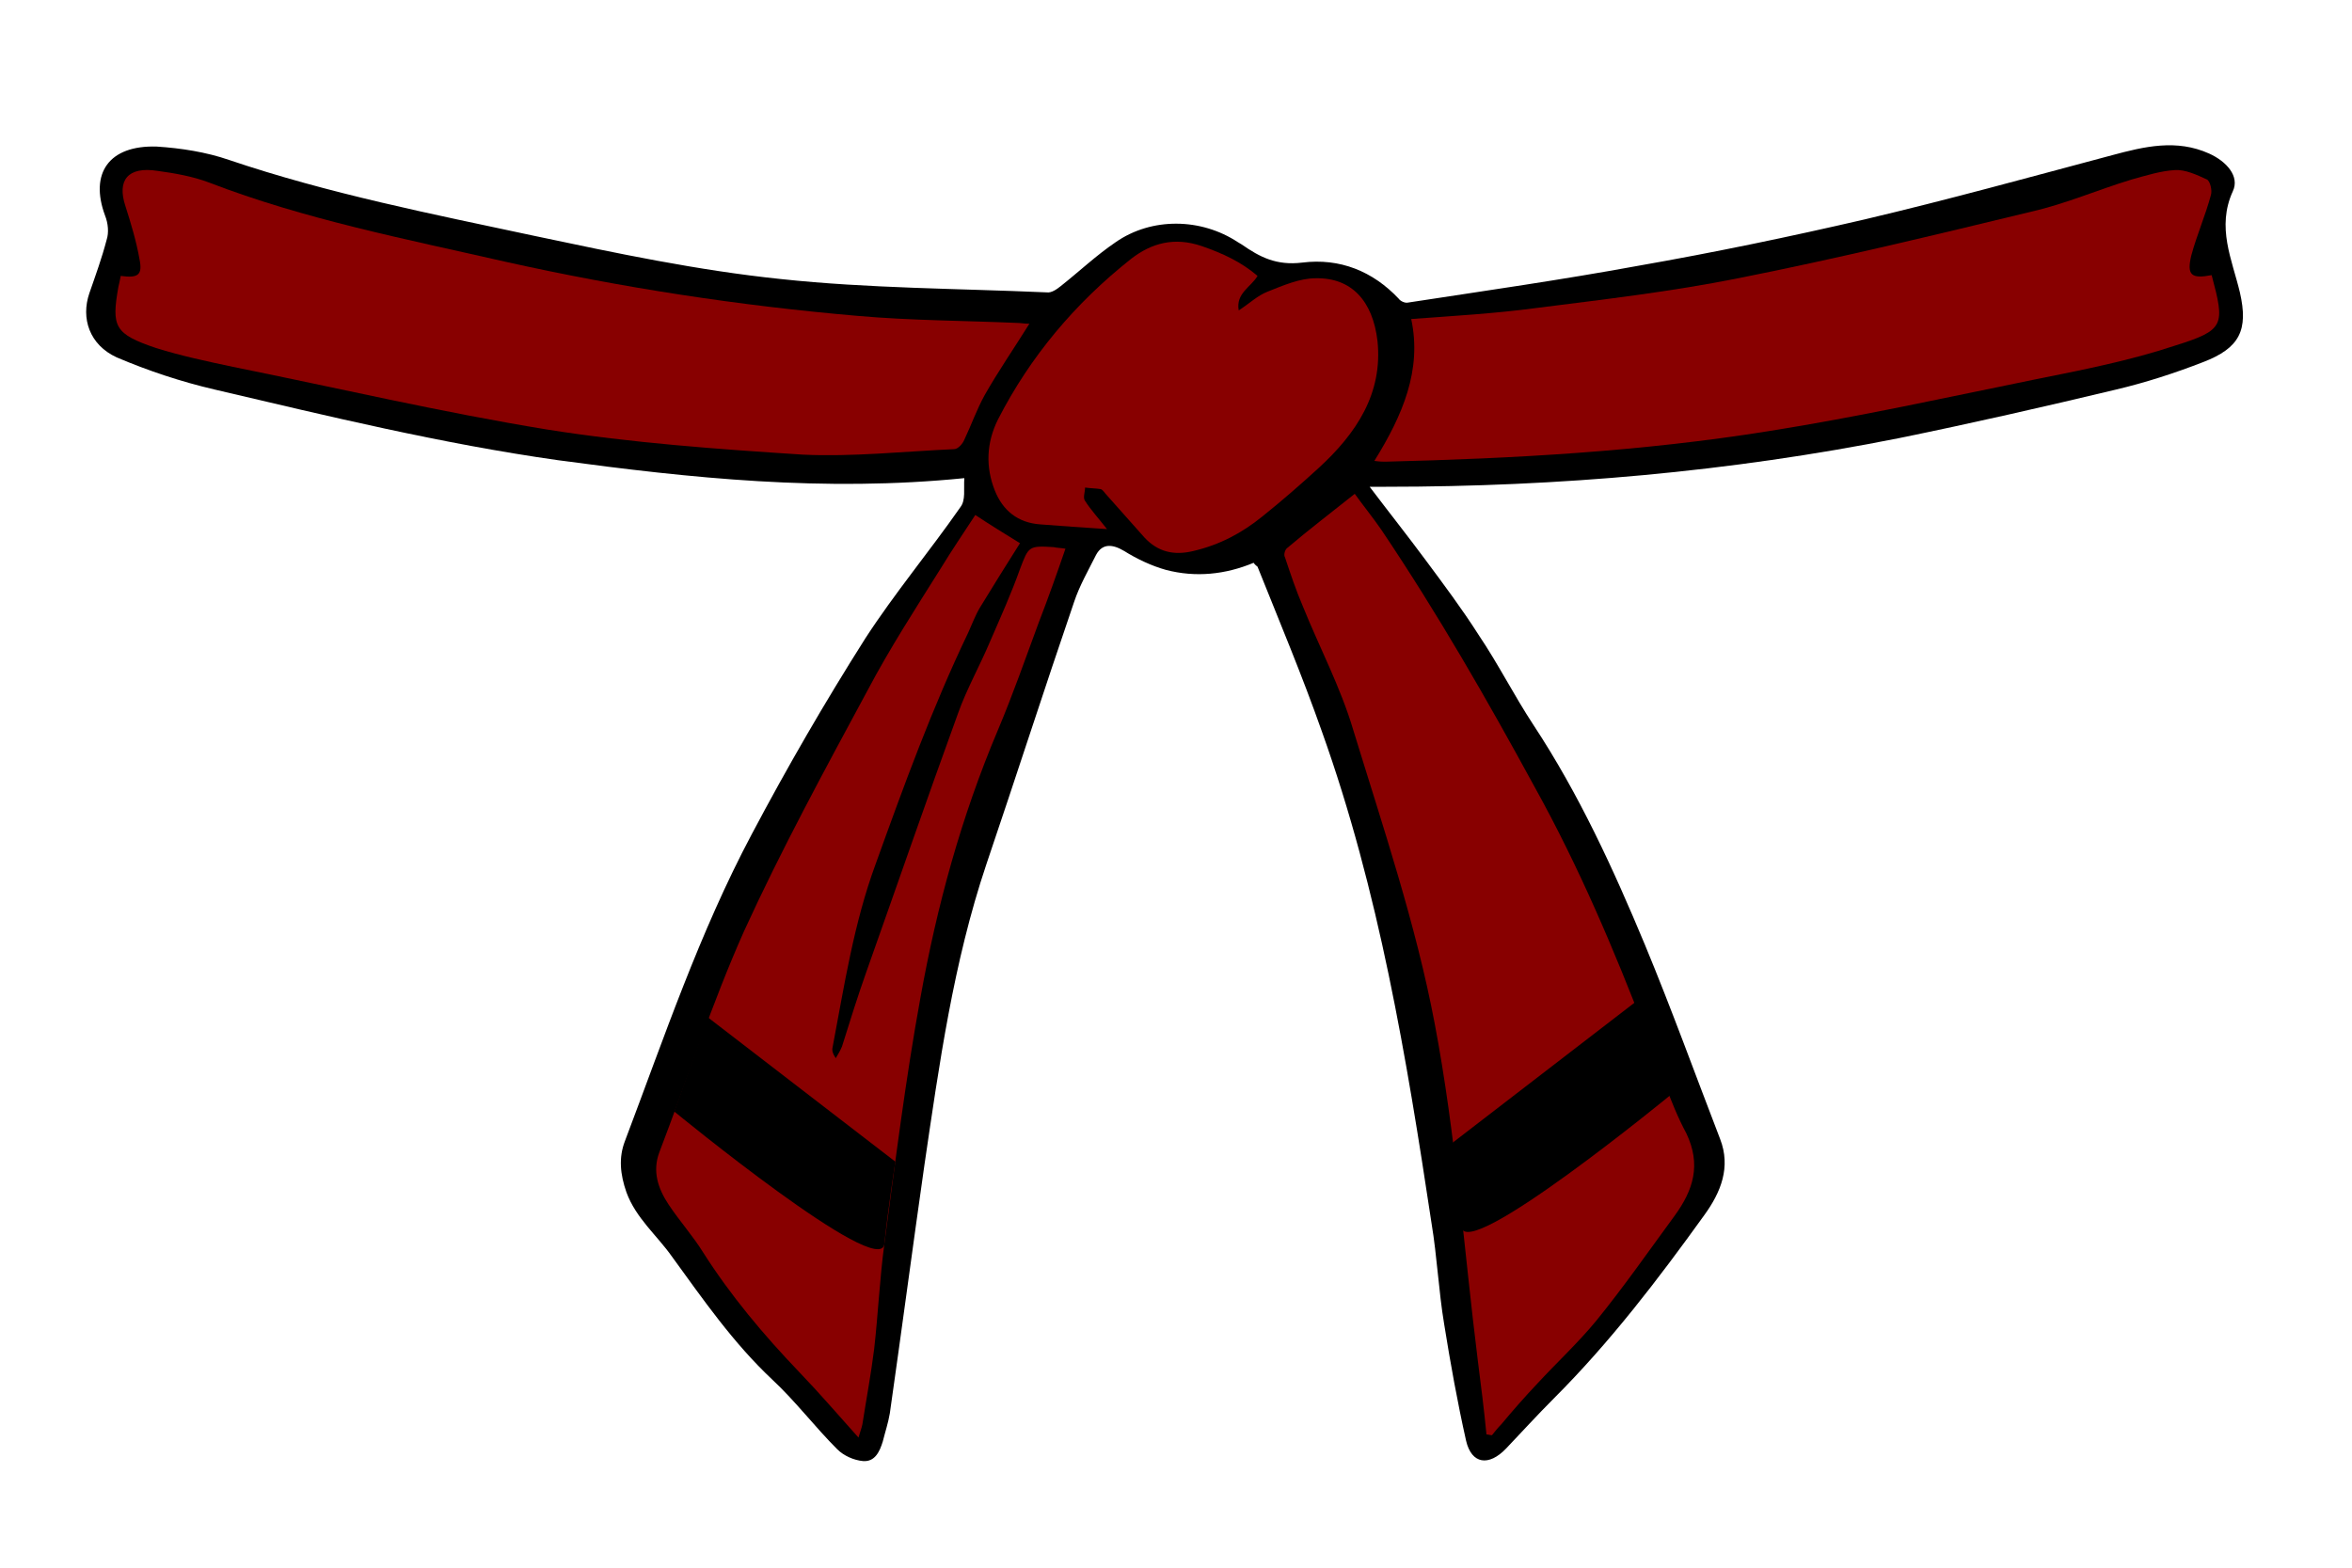
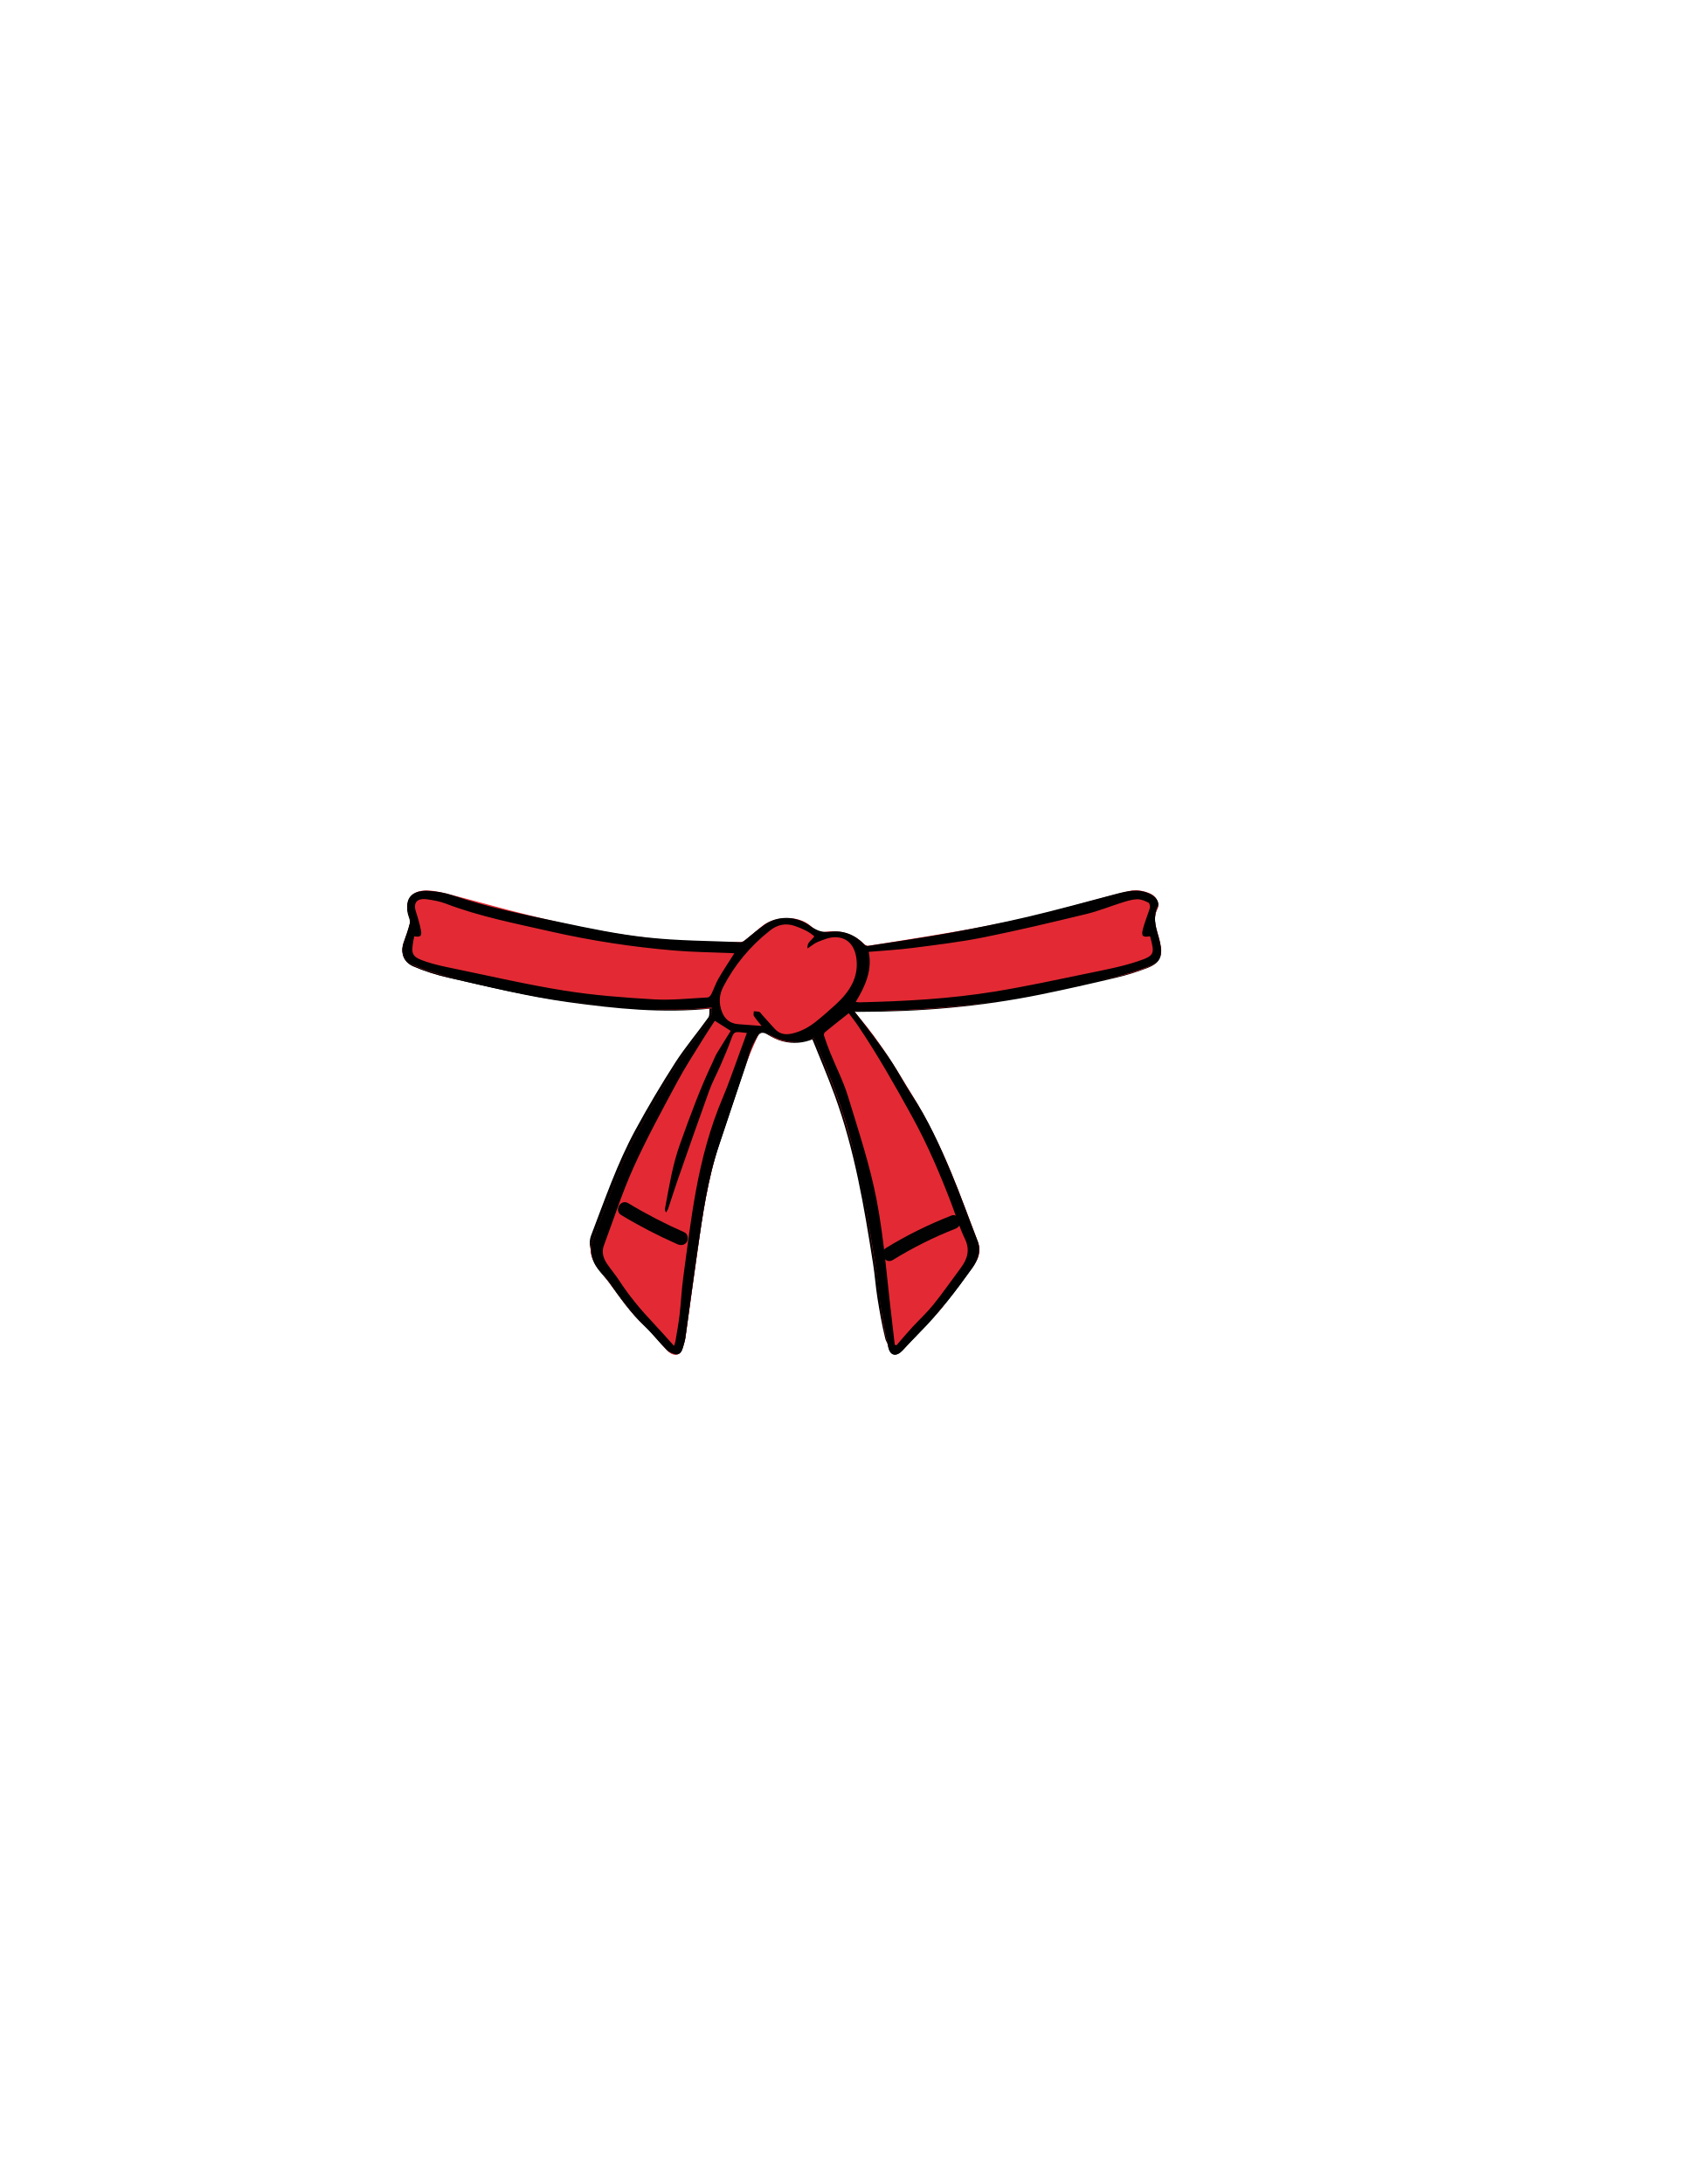
- <svg xmlns="http://www.w3.org/2000/svg" version="1.1" id="Capa_1" x="0px" y="0px" viewBox="0 0 300 200" style="enable-background:new 0 0 300 200;" xml:space="preserve">
+ <svg xmlns="http://www.w3.org/2000/svg" version="1.1" id="Capa_1" x="0px" y="0px" viewBox="0 0 612 792" style="enable-background:new 0 0 612 792;" xml:space="preserve">
  <style type="text/css">
- 	.st0{fill:#880000;}
- 	.st1{fill:#000000;}
+ 	.st0{fill:#E32A34;}
+ 	.st1{fill:#020202;}
</style>
-   <path d="M285.7,37.3c-1-4.2-3-8.3-0.9-12.9c0.9-1.9-0.8-3.8-3-4.8c-4.2-1.9-8.3-0.9-12.4,0.2c-10.5,2.8-21,5.7-31.6,8.2  c-9.5,2.2-19.1,4.2-28.8,5.9c-9.8,1.8-19.6,3.2-29.4,4.7c-0.4,0.1-1-0.2-1.2-0.5c-3.3-3.5-7.5-5.2-12.3-4.6  c-3.3,0.4-5.4-0.7-7.7-2.3c-0.2-0.1-0.3-0.2-0.5-0.3c-4.7-3.1-11-3.2-15.6,0c-2.5,1.7-4.6,3.7-7,5.6c-0.5,0.4-1.2,0.9-1.8,0.8  c-11.3-0.5-22.7-0.5-33.9-1.7c-10.6-1.1-21-3.3-31.4-5.5c-13.1-2.8-26.3-5.4-39-9.7c-2.9-1-6.1-1.5-9.2-1.7  c-6.1-0.2-8.6,3.4-6.6,8.8c0.4,1,0.5,2.2,0.2,3.1c-0.6,2.3-1.4,4.5-2.2,6.8c-1.1,3.2,0,6.6,3.5,8.2c4,1.7,8.2,3.1,12.5,4.1  c14.5,3.4,28.9,6.9,43.7,9c17,2.3,34,4.1,51.9,2.3c-0.1,1.4,0.2,2.8-0.5,3.7c-3.9,5.6-8.4,11-12.1,16.7c-5.2,8.2-10,16.5-14.5,25  c-6.7,12.6-11.2,26-16.2,39.2c-0.8,2.1-0.6,4.2,0.2,6.5c1.2,3.3,3.9,5.5,5.8,8.2c4,5.5,7.8,11,12.8,15.7c3,2.8,5.4,6,8.3,8.9  c0.8,0.8,2.1,1.4,3.3,1.5c1.5,0.1,2.1-1.2,2.5-2.5c0.3-1.2,0.7-2.4,0.9-3.6c1.5-10.5,2.9-21.1,4.4-31.6c1.9-12.9,3.7-25.9,7.9-38.4  c3.8-11.2,7.4-22.4,11.2-33.5c0.7-2.1,1.8-4,2.8-6c0.8-1.5,2.1-1.4,3.6-0.5c1.6,1,3.5,1.9,5.3,2.4c3.8,1,7.6,0.6,11.2-0.9  c0.2,0.3,0.4,0.4,0.5,0.5c2.8,7,5.7,13.9,8.2,21c7.3,20.4,10.8,41.6,14,62.8c0.7,4.2,0.9,8.6,1.6,12.8c0.8,5,1.7,10,2.8,14.9  c0.7,3,2.9,3.3,5.1,1c2-2.1,4-4.3,6.1-6.4c7.2-7.2,13.3-15.2,19.2-23.4c2.1-2.9,3.4-6.1,2-9.7c-3.2-8.3-6.2-16.6-9.6-24.8  c-4-9.6-8.4-19.2-14.2-28c-2.5-3.8-4.5-7.8-7-11.5c-2.1-3.3-4.5-6.5-6.8-9.6c-2.3-3.1-4.6-6-7.1-9.3c0.8,0,1.4,0,2.1,0  c22,0,43.8-1.9,65.4-6.2c9.3-1.9,18.5-4,27.7-6.2c3.8-0.9,7.5-2.1,11.1-3.5C285.7,44.4,286.8,42.1,285.7,37.3z" />
-   <g id="color">
-     <path class="st0" d="M121.7,57.3c0.5,0,1.1-0.7,1.3-1.2c0.9-1.9,1.6-3.9,2.6-5.7c1.7-3,3.7-5.9,5.7-9.1c-0.7,0-1.1-0.1-1.5-0.1   c-6.8-0.3-13.6-0.3-20.4-0.9c-15.1-1.3-30.1-3.6-44.9-6.9C51.8,30.5,38.9,28,26.7,23.3c-2.1-0.8-4.4-1.2-6.6-1.5   c-3.8-0.6-5.2,1.2-4.1,4.5c0.7,2.2,1.4,4.5,1.8,6.8c0.4,2-0.2,2.4-2.4,2.1c-0.1,0.5-0.2,1-0.3,1.4c-0.9,5.1-0.5,6,4.8,7.8   c3.2,1,6.5,1.7,9.8,2.4c13.4,2.7,26.6,5.8,40.1,8c10.7,1.7,21.7,2.5,32.6,3.2C108.7,58.3,115.2,57.6,121.7,57.3z" />
-     <path class="st0" d="M130.1,72.6c-1.1,3.1-2.5,6.2-3.8,9.2c-1.3,3.1-3,6.1-4.1,9.2c-4,11-7.8,22-11.7,33c-1.1,3.1-2.1,6.3-3.1,9.5   c-0.2,0.5-0.5,1-0.8,1.5c-0.4-0.6-0.5-1-0.4-1.4c1.5-7.9,2.7-15.8,5.5-23.4c3.6-10,7.2-19.9,11.8-29.5c0.5-1.1,0.9-2.2,1.5-3.2   c1.7-2.8,3.4-5.5,5.1-8.2c-2.1-1.3-3.9-2.4-5.7-3.6c-1.5,2.3-3,4.5-4.4,6.8c-3.2,5.1-6.5,10.2-9.3,15.5   c-5.5,10.2-11,20.3-15.8,30.8c-4.1,9.2-7.2,18.8-10.8,28.2c-0.9,2.4-0.2,4.6,1.2,6.7c1.4,2.1,3.1,4,4.4,6.1   c3.5,5.5,7.7,10.5,12.2,15.2c2.6,2.7,5,5.5,7.6,8.4c0.2-0.7,0.4-1.2,0.5-1.7c0.5-3.2,1.1-6.4,1.5-9.6c0.5-4.4,0.7-8.9,1.3-13.4   c1.4-10.5,2.7-21,4.6-31.4c2.1-11.7,5.2-23.1,9.9-34.2c1.9-4.5,3.5-9.1,5.2-13.7c1.2-3.1,2.3-6.2,3.4-9.4c-0.6-0.1-1.1-0.1-1.5-0.2   C131.2,69.6,131.2,69.7,130.1,72.6z" />
-     <path class="st0" d="M210,131.9c-4.1-10.7-8.6-21.3-14.2-31.4c-6.1-11.2-12.4-22.2-19.6-32.9c-1.1-1.6-2.4-3.2-3.4-4.6   c-3,2.4-5.9,4.6-8.6,6.9c-0.3,0.2-0.5,0.9-0.3,1.2c0.7,2.1,1.4,4.2,2.3,6.3c2.1,5.2,4.8,10.3,6.4,15.7c3.8,12.4,8,24.8,10.4,37.5   c2.7,14.2,3.7,28.6,5.5,43c0.4,3.1,0.8,6.3,1.1,9.4c0.2,0,0.5,0.1,0.7,0.1c0.4-0.5,0.8-1,1.2-1.4c1.5-1.8,3-3.5,4.6-5.2   c2.5-2.7,5.2-5.2,7.5-8c3.5-4.3,6.7-8.9,10-13.4c2.4-3.3,3.4-6.5,1.5-10.5C212.9,140.5,211.7,136.1,210,131.9z" />
-     <path class="st0" d="M175.7,43.5c-0.6-5.1-3.3-8.1-7.9-8c-2,0-4.1,0.9-6.1,1.7c-1.3,0.5-2.3,1.5-3.7,2.4c-0.4-2.2,1.6-3,2.4-4.4   c-2.1-1.8-4.5-2.9-7.1-3.8c-3.5-1.2-6.4-0.4-9,1.6c-7.2,5.7-12.9,12.5-17,20.5c-1.5,3-1.6,6.1-0.4,9.1c1,2.5,2.9,4.1,5.8,4.3   c2.7,0.2,5.3,0.4,8.5,0.6c-1.1-1.4-2.1-2.5-2.8-3.6c-0.3-0.4,0-1.1,0-1.7c0.7,0.1,1.4,0.1,2,0.2c0.3,0.1,0.5,0.5,0.8,0.8   c1.6,1.8,3.2,3.6,4.8,5.4c1.7,1.8,3.7,2.3,6.2,1.7c3.4-0.8,6.2-2.3,8.8-4.4c2.5-2,4.9-4.1,7.2-6.2C173,55.3,176.4,50.2,175.7,43.5z   " />
-     <path class="st0" d="M282.1,35.1c-2.6,0.5-3.2,0-2.6-2.5c0.7-2.6,1.8-5.1,2.5-7.7c0.2-0.6-0.1-1.8-0.5-2c-1.3-0.6-2.8-1.3-4.1-1.2   c-1.8,0.1-3.7,0.7-5.5,1.2c-4.3,1.3-8.4,3.1-12.8,4.1c-12.4,3-24.8,6-37.4,8.5c-8.5,1.7-17.1,2.7-25.8,3.8   c-5.2,0.7-10.5,1-15.9,1.4c1.4,6.5-1.1,12.3-4.7,18.1c0.7,0.1,1.1,0.1,1.4,0.1c16.4-0.4,32.7-1.3,48.9-3.9   c11.4-1.8,22.7-4.3,34-6.6c6-1.2,12.1-2.4,17.8-4.3C283.8,42.1,283.8,41.5,282.1,35.1z" />
-   </g>
-   <g id="franjas">
-     <path class="st1" d="M86,141.8c0,0,26.3,21.6,26.8,16.9s1.4-10.5,1.4-10.5l-23.9-18.4L86,141.8z" />
-     <path class="st1" d="M208.9,127.6L185,146c0,0,0.9,5.8,1.4,10.5s26.8-16.9,26.8-16.9L208.9,127.6z" />
+   <path d="M258.05,365.73c-17.88,1.84-34.9,0.04-51.91-2.3c-14.8-2.04-29.23-5.6-43.71-8.95c-4.28-0.99-8.53-2.37-12.52-4.11  c-3.6-1.58-4.7-4.95-3.55-8.18c0.8-2.25,1.62-4.5,2.2-6.8c0.25-0.99,0.16-2.18-0.2-3.15c-2-5.41,0.51-8.99,6.64-8.77  c3.09,0.11,6.29,0.66,9.19,1.65c12.72,4.33,25.91,6.97,39.05,9.73c10.4,2.18,20.86,4.37,31.43,5.51c11.23,1.22,22.6,1.22,33.92,1.69  c0.59,0.02,1.29-0.44,1.79-0.84c2.35-1.84,4.52-3.89,6.98-5.58c4.61-3.17,10.9-3.08,15.61-0.02c0.16,0.1,0.33,0.2,0.48,0.32  c2.24,1.68,4.41,2.76,7.67,2.35c4.75-0.6,8.99,1.14,12.27,4.61c0.29,0.3,0.87,0.6,1.25,0.54c9.81-1.52,19.65-2.91,29.41-4.68  c9.63-1.75,19.24-3.67,28.76-5.9c10.58-2.49,21.06-5.39,31.56-8.16c4.13-1.09,8.21-2.15,12.42-0.23c2.11,0.96,3.84,2.91,2.95,4.8  c-2.15,4.54-0.11,8.62,0.86,12.85c1.1,4.79,0.07,7.12-4.66,8.96c-3.61,1.4-7.36,2.57-11.15,3.46c-9.2,2.18-18.42,4.28-27.69,6.16  c-21.53,4.37-43.34,6.24-65.35,6.24c-0.62,0-1.24,0-2.06,0c2.5,3.24,4.88,6.21,7.14,9.27c2.34,3.16,4.67,6.33,6.79,9.62  c2.44,3.78,4.51,7.77,6.99,11.53c5.85,8.85,10.19,18.38,14.22,28.01c3.43,8.2,6.39,16.57,9.63,24.84c1.43,3.66,0.08,6.86-1.98,9.74  c-5.86,8.19-11.96,16.21-19.17,23.43c-2.09,2.09-4.07,4.28-6.1,6.42c-2.17,2.28-4.36,1.96-5.08-1.05c-1.17-4.9-2.03-9.88-2.82-14.86  c-0.67-4.25-0.94-8.56-1.6-12.81c-3.27-21.2-6.72-42.37-14.03-62.76c-2.53-7.07-5.45-14.02-8.21-21.02  c-0.06-0.16-0.23-0.29-0.45-0.55c-3.61,1.53-7.44,1.87-11.25,0.89c-1.88-0.48-3.71-1.38-5.33-2.41c-1.48-0.94-2.8-1.03-3.6,0.45  c-1.06,1.94-2.13,3.91-2.83,5.97c-3.8,11.16-7.46,22.36-11.22,33.52c-4.22,12.51-6.01,25.46-7.89,38.39  c-1.54,10.52-2.91,21.07-4.39,31.6c-0.17,1.21-0.57,2.4-0.9,3.58c-0.35,1.25-1.02,2.55-2.48,2.47c-1.14-0.07-2.48-0.72-3.27-1.52  c-2.85-2.88-5.31-6.1-8.26-8.88c-5.03-4.73-8.83-10.28-12.8-15.74c-1.97-2.7-4.64-4.91-5.83-8.18c-0.8-2.22-1.02-4.33-0.21-6.47  c4.99-13.23,9.49-26.66,16.21-39.24c4.53-8.48,9.39-16.83,14.55-25c3.66-5.78,8.13-11.1,12.06-16.74  C258.22,368.57,257.91,367.14,258.05,365.73z M324.45,487.78c0.23,0.04,0.45,0.09,0.68,0.13c0.39-0.47,0.77-0.95,1.18-1.41  c1.54-1.75,3.05-3.53,4.63-5.25c2.48-2.67,5.2-5.16,7.47-7.98c3.49-4.34,6.67-8.9,9.99-13.36c2.42-3.26,3.39-6.52,1.46-10.5  c-1.99-4.09-3.27-8.49-4.9-12.73c-4.12-10.72-8.61-21.27-14.21-31.43c-6.15-11.17-12.44-22.24-19.6-32.87  c-1.1-1.64-2.35-3.18-3.4-4.59c-3.02,2.39-5.86,4.61-8.64,6.89c-0.29,0.23-0.45,0.87-0.33,1.22c0.7,2.1,1.44,4.2,2.28,6.26  c2.13,5.24,4.77,10.34,6.41,15.7c3.79,12.42,7.95,24.83,10.39,37.51c2.73,14.17,3.73,28.63,5.47,42.96  C323.72,481.48,324.08,484.63,324.45,487.78z M259.21,370.52c-1.47,2.27-2.98,4.48-4.37,6.75c-3.16,5.14-6.49,10.2-9.33,15.5  c-5.45,10.18-11.04,20.33-15.77,30.81c-4.15,9.19-7.22,18.81-10.75,28.25c-0.9,2.4-0.23,4.63,1.16,6.66  c1.41,2.06,3.06,3.98,4.42,6.07c3.55,5.45,7.71,10.45,12.22,15.22c2.55,2.69,4.99,5.47,7.62,8.38c0.2-0.66,0.42-1.16,0.51-1.67  c0.53-3.2,1.13-6.39,1.51-9.61c0.52-4.44,0.7-8.92,1.3-13.35c1.42-10.47,2.69-20.97,4.59-31.37c2.13-11.66,5.18-23.13,9.9-34.16  c1.91-4.48,3.47-9.09,5.16-13.65c1.16-3.1,2.28-6.22,3.44-9.41c-0.61-0.07-1.06-0.12-1.51-0.17c-3.18-0.35-3.2-0.23-4.27,2.68  c-1.13,3.11-2.46,6.17-3.78,9.22c-1.34,3.1-2.99,6.09-4.13,9.24c-3.97,10.96-7.8,21.96-11.65,32.95c-1.1,3.15-2.07,6.33-3.14,9.49  c-0.18,0.54-0.53,1.03-0.8,1.55c-0.41-0.58-0.48-1.01-0.4-1.42c1.48-7.88,2.7-15.76,5.47-23.44c3.59-9.95,7.18-19.86,11.76-29.45  c0.51-1.06,0.9-2.19,1.5-3.2c1.67-2.79,3.42-5.54,5.08-8.22C262.86,372.84,261.09,371.72,259.21,370.52z M266.27,346.11  c-0.7-0.05-1.07-0.08-1.45-0.09c-6.8-0.29-13.62-0.34-20.4-0.91c-15.13-1.28-30.11-3.57-44.89-6.91  c-12.77-2.89-25.66-5.39-37.9-10.06c-2.09-0.8-4.4-1.2-6.64-1.54c-3.79-0.56-5.24,1.17-4.14,4.54c0.73,2.22,1.39,4.47,1.81,6.76  c0.37,2.03-0.23,2.43-2.44,2.08c-0.1,0.48-0.21,0.96-0.3,1.44c-0.92,5.15-0.49,6.05,4.77,7.79c3.19,1.05,6.53,1.74,9.85,2.42  c13.35,2.74,26.63,5.84,40.09,7.98c10.74,1.71,21.68,2.54,32.57,3.17c6.43,0.37,12.94-0.37,19.41-0.69  c0.47-0.02,1.07-0.69,1.32-1.18c0.92-1.86,1.57-3.86,2.61-5.66C262.28,352.22,264.24,349.32,266.27,346.11z M310.28,363.73  c0.68,0.06,1.06,0.12,1.43,0.12c16.38-0.38,32.74-1.26,48.89-3.88c11.4-1.85,22.69-4.31,34-6.64c6-1.24,12.08-2.37,17.84-4.29  c6.32-2.1,6.26-2.74,4.55-9.11c-2.6,0.49-3.25,0-2.61-2.53c0.66-2.6,1.77-5.09,2.53-7.67c0.17-0.59-0.07-1.75-0.5-1.96  c-1.27-0.62-2.75-1.28-4.12-1.23c-1.85,0.06-3.71,0.66-5.5,1.22c-4.28,1.33-8.44,3.06-12.8,4.11c-12.41,2.99-24.84,5.96-37.37,8.47  c-8.49,1.7-17.15,2.72-25.77,3.84c-5.23,0.68-10.52,0.96-15.88,1.42C316.36,352.09,313.85,357.89,310.28,363.73z M276.18,372.4  c-1.1-1.39-2.06-2.45-2.81-3.63c-0.27-0.42-0.03-1.12-0.02-1.69c0.67,0.07,1.37,0.06,2.01,0.24c0.32,0.09,0.53,0.52,0.78,0.8  c1.6,1.78,3.18,3.59,4.82,5.35c1.66,1.79,3.66,2.26,6.19,1.69c3.36-0.75,6.19-2.33,8.75-4.37c2.49-1.99,4.89-4.08,7.22-6.22  c4.85-4.46,8.22-9.55,7.46-16.29c-0.57-5.06-3.35-8.07-7.93-8c-2.05,0.03-4.13,0.93-6.09,1.7c-1.27,0.5-2.33,1.47-3.71,2.38  c-0.4-2.24,1.59-2.99,2.43-4.39c-2.06-1.79-4.45-2.86-7.07-3.75c-3.47-1.19-6.38-0.4-8.97,1.62c-7.22,5.66-12.9,12.5-17.01,20.46  c-1.53,2.96-1.61,6.06-0.39,9.14c0.99,2.51,2.87,4.07,5.8,4.32C270.32,371.97,272.99,372.16,276.18,372.4z" />
+   <path d="M257.26,365.38c-17.76,1.8-34.65,0.06-51.55-2.21c-14.7-1.98-29.03-5.44-43.41-8.71c-4.25-0.96-8.47-2.3-12.44-4.01  c-3.57-1.54-4.67-4.83-3.53-7.97c0.79-2.19,1.61-4.39,2.18-6.63c0.25-0.96,0.15-2.13-0.2-3.07c-1.99-5.28,0.5-8.77,6.59-8.56  c3.07,0.11,6.24,0.64,9.12,1.6c12.63,4.22,25.73,6.78,38.79,9.46c10.33,2.12,20.72,4.25,31.21,5.36  c11.15,1.18,22.45,1.18,33.68,1.63c0.58,0.02,1.28-0.43,1.78-0.82c2.33-1.8,4.49-3.8,6.93-5.45c4.58-3.09,10.82-3.01,15.51-0.03  c0.16,0.1,0.33,0.2,0.48,0.31c2.23,1.64,4.38,2.69,7.62,2.29c4.71-0.59,8.93,1.11,12.19,4.49c0.28,0.29,0.86,0.58,1.24,0.53  c9.74-1.48,19.51-2.85,29.2-4.58c9.56-1.71,19.11-3.59,28.56-5.77c10.51-2.43,20.91-5.27,31.34-7.97c4.1-1.06,8.15-2.1,12.33-0.23  c2.1,0.94,3.82,2.83,2.94,4.68c-2.13,4.43-0.11,8.41,0.86,12.53c1.1,4.67,0.07,6.95-4.62,8.74c-3.59,1.37-7.31,2.51-11.07,3.39  c-9.13,2.13-18.29,4.18-27.5,6.02c-21.37,4.28-43.04,6.11-64.89,6.12c-0.62,0-1.23,0-2.04,0c2.48,3.15,4.85,6.06,7.1,9.04  c2.32,3.08,4.64,6.17,6.75,9.38c2.43,3.69,4.48,7.58,6.95,11.24c5.81,8.63,10.13,17.92,14.14,27.31c3.42,7.99,6.36,16.15,9.57,24.22  c1.43,3.57,0.08,6.69-1.96,9.5c-5.81,7.99-11.87,15.81-19.03,22.86c-2.07,2.04-4.04,4.18-6.06,6.27c-2.15,2.23-4.33,1.91-5.05-1.03  c-1.17-4.78-2.02-9.64-2.8-14.49c-0.67-4.15-0.94-8.35-1.59-12.5c-3.25-20.67-6.7-41.32-13.97-61.21  c-2.52-6.89-5.42-13.67-8.16-20.49c-0.06-0.16-0.23-0.28-0.44-0.54c-3.59,1.5-7.39,1.82-11.17,0.87c-1.87-0.47-3.68-1.35-5.29-2.35  c-1.47-0.91-2.78-1.01-3.58,0.44c-1.05,1.89-2.11,3.81-2.81,5.82c-3.77,10.88-7.39,21.81-11.13,32.7  c-4.18,12.21-5.95,24.84-7.82,37.45c-1.52,10.27-2.87,20.55-4.34,30.83c-0.17,1.18-0.56,2.34-0.89,3.49  c-0.35,1.22-1.01,2.49-2.46,2.41c-1.13-0.06-2.47-0.7-3.25-1.48c-2.83-2.81-5.28-5.95-8.21-8.65c-5-4.61-8.77-10.02-12.72-15.35  c-1.95-2.64-4.61-4.79-5.79-7.97c-0.8-2.17-1.01-4.22-0.21-6.31c4.95-12.91,9.41-26,16.08-38.28c4.5-8.28,9.32-16.42,14.44-24.39  c3.63-5.64,8.06-10.84,11.97-16.33C257.42,368.15,257.12,366.75,257.26,365.38z M323.26,484.38c0.22,0.04,0.45,0.09,0.67,0.13  c0.39-0.46,0.77-0.92,1.17-1.37c1.53-1.71,3.02-3.45,4.6-5.12c2.46-2.61,5.16-5.04,7.41-7.79c3.46-4.24,6.62-8.68,9.91-13.03  c2.41-3.18,3.36-6.36,1.45-10.24c-1.97-3.99-3.25-8.27-4.87-12.42c-4.09-10.46-8.56-20.74-14.13-30.65  C323.36,393,317.11,382.2,310,371.84c-1.1-1.6-2.34-3.1-3.38-4.48c-2.99,2.33-5.81,4.5-8.58,6.72c-0.28,0.23-0.45,0.85-0.33,1.19  c0.7,2.05,1.43,4.1,2.27,6.1c2.12,5.11,4.74,10.08,6.37,15.31c3.77,12.11,7.91,24.21,10.34,36.58c2.72,13.82,3.72,27.92,5.46,41.9  C322.53,478.24,322.89,481.31,323.26,484.38z M258.4,370.05c-1.46,2.21-2.95,4.37-4.34,6.59c-3.13,5.02-6.44,9.95-9.26,15.12  c-5.41,9.93-10.95,19.84-15.64,30.06c-4.12,8.97-7.16,18.35-10.66,27.56c-0.89,2.35-0.23,4.51,1.16,6.5  c1.4,2.01,3.04,3.88,4.39,5.92c3.53,5.32,7.66,10.19,12.15,14.84c2.53,2.62,4.96,5.34,7.57,8.17c0.2-0.65,0.42-1.13,0.5-1.63  c0.52-3.12,1.12-6.24,1.49-9.37c0.51-4.33,0.69-8.7,1.29-13.03c1.4-10.21,2.66-20.46,4.54-30.6c2.11-11.37,5.13-22.56,9.81-33.33  c1.9-4.37,3.44-8.87,5.12-13.32c1.15-3.03,2.26-6.07,3.41-9.18c-0.6-0.07-1.05-0.12-1.5-0.17c-3.15-0.34-3.18-0.22-4.24,2.62  c-1.13,3.04-2.44,6.02-3.75,9c-1.33,3.02-2.96,5.94-4.1,9.02c-3.94,10.69-7.73,21.42-11.55,32.15c-1.09,3.07-2.06,6.18-3.11,9.26  c-0.18,0.53-0.53,1.01-0.8,1.51c-0.41-0.57-0.47-0.99-0.4-1.38c1.46-7.69,2.67-15.37,5.42-22.87c3.56-9.7,7.12-19.37,11.67-28.73  c0.5-1.04,0.89-2.13,1.49-3.12c1.65-2.72,3.39-5.4,5.04-8.02C262.04,372.32,260.27,371.22,258.4,370.05z M265.41,346.24  c-0.69-0.04-1.07-0.07-1.44-0.09c-6.75-0.28-13.53-0.33-20.26-0.88c-15.03-1.24-29.9-3.46-44.58-6.72  c-12.69-2.81-25.48-5.24-37.64-9.79c-2.08-0.78-4.37-1.17-6.6-1.49c-3.76-0.54-5.21,1.14-4.11,4.43c0.72,2.16,1.39,4.36,1.8,6.59  c0.37,1.98-0.23,2.37-2.42,2.03c-0.1,0.47-0.21,0.94-0.29,1.41c-0.91,5.02-0.49,5.9,4.75,7.59c3.17,1.02,6.49,1.7,9.78,2.36  c13.25,2.67,26.45,5.68,39.81,7.76c10.67,1.66,21.53,2.46,32.35,3.07c6.39,0.36,12.85-0.37,19.28-0.69  c0.47-0.02,1.06-0.67,1.31-1.15c0.92-1.82,1.56-3.77,2.59-5.53C261.45,352.2,263.39,349.38,265.41,346.24z M309.13,363.4  c0.68,0.06,1.05,0.12,1.42,0.11c16.27-0.38,32.51-1.25,48.55-3.82c11.32-1.81,22.53-4.22,33.76-6.49  c5.96-1.21,11.99-2.32,17.72-4.19c6.27-2.05,6.21-2.67,4.51-8.89c-2.59,0.48-3.22,0-2.59-2.47c0.65-2.53,1.76-4.96,2.51-7.48  c0.17-0.58-0.07-1.7-0.49-1.91c-1.26-0.61-2.73-1.24-4.09-1.2c-1.84,0.06-3.69,0.65-5.46,1.19c-4.25,1.3-8.38,2.99-12.71,4.01  c-12.32,2.92-24.66,5.83-37.1,8.29c-8.43,1.67-17.03,2.66-25.59,3.76c-5.2,0.66-10.45,0.94-15.77,1.39  C315.15,352.04,312.66,357.7,309.13,363.4z M275.26,371.87c-1.09-1.35-2.04-2.39-2.79-3.54c-0.26-0.41-0.03-1.09-0.02-1.65  c0.67,0.07,1.36,0.06,1.99,0.23c0.32,0.09,0.53,0.5,0.78,0.78c1.59,1.74,3.16,3.5,4.79,5.21c1.65,1.75,3.64,2.2,6.15,1.65  c3.34-0.73,6.15-2.28,8.68-4.27c2.47-1.94,4.85-3.98,7.17-6.07c4.81-4.35,8.16-9.32,7.4-15.89c-0.57-4.94-3.33-7.87-7.87-7.79  c-2.03,0.03-4.11,0.91-6.04,1.66c-1.26,0.49-2.32,1.44-3.68,2.32c-0.39-2.19,1.58-2.92,2.42-4.29c-2.04-1.75-4.42-2.78-7.02-3.66  c-3.45-1.16-6.34-0.39-8.9,1.59c-7.17,5.53-12.81,12.2-16.88,19.96c-1.52,2.89-1.59,5.91-0.38,8.91c0.99,2.45,2.85,3.97,5.76,4.21  C269.44,371.46,272.09,371.64,275.26,371.87z" />
+   <g>
+     <path class="st0" d="M309.57,366.61c0.91,1.08,1.54,1.83,2.18,2.58c7.23,8.47,12.85,17.9,18.62,27.27   c5.72,9.29,10.48,18.97,14.62,28.93c3.39,8.16,6.36,16.48,9.52,24.72c1,2.6,0.82,5.24-0.68,7.49c-2.63,3.93-5.6,7.66-8.45,11.47   c-1.62,2.16-3.14,4.42-4.96,6.43c-3.08,3.4-6.39,6.62-9.56,9.96c-1.13,1.19-2,2.6-3.21,3.69c-0.92,0.83-2.32,1.92-3.29,1.75   c-0.94-0.16-2.05-1.67-2.32-2.75c-0.95-3.77-1.7-7.59-2.27-11.42c-0.79-5.3-1.13-10.67-2.05-15.95   c-2.65-15.33-4.43-30.81-8.85-45.83c-1.57-5.33-3.05-10.7-4.91-15.94c-2.63-7.38-5.58-14.67-8.4-21.99   c-0.06-0.17-0.21-0.3-0.4-0.57c-0.58,0.16-1.17,0.34-1.78,0.49c-5.47,1.39-10.71,1.54-15.27-2.36c-1-0.85-2.67-0.56-3.18,0.64   c-1.9,4.42-3.86,8.83-5.48,13.35c-2.72,7.63-5.24,15.32-7.77,23c-3.94,11.94-6.22,24.21-7.99,36.57   c-1.75,12.2-3.36,24.42-5.11,36.62c-0.22,1.57-0.8,3.1-1.31,4.62c-0.65,1.93-2.69,2.49-4.35,1.22c-0.5-0.38-0.93-0.87-1.35-1.34   c-2.66-2.95-5.04-6.18-8.02-8.8c-5.85-5.17-9.63-11.75-14.4-17.65c-1.55-1.92-2.97-3.98-4.14-6.13c-1.11-2.04-1.02-4.31-0.2-6.48   c5.02-13.25,9.5-26.71,16.22-39.31c4.51-8.45,9.33-16.77,14.47-24.89c3.69-5.84,8.19-11.23,12.16-16.93   c0.61-0.87,0.28-2.31,0.38-3.36c-6.61,0.14-12.77,0.7-18.87,0.31c-11.36-0.73-22.78-1.42-33.98-3.23   c-14.43-2.33-28.68-5.65-42.95-8.74c-4.04-0.88-8.07-2.14-11.82-3.78c-4.02-1.76-5.24-5.03-4.02-8.54c0.76-2.2,1.59-4.39,2.16-6.64   c0.26-1,0.23-2.2-0.12-3.16c-2.04-5.7,0.78-9.42,7.24-8.98c2.97,0.2,5.91,1.02,8.8,1.76c8.88,2.29,17.7,4.81,26.62,7   c8.22,2.02,16.48,3.92,24.8,5.52c17.32,3.34,34.85,4.73,52.53,4.4c0.63-0.01,1.36-0.31,1.85-0.7c1.94-1.54,3.86-3.1,5.67-4.76   c4.31-3.94,13.41-4.56,18.02-0.36c0.88,0.8,1.97,1.43,3.03,2.02c0.42,0.24,1.07,0.28,1.58,0.19c5.78-0.99,10.74,0.35,14.84,4.4   c0.33,0.33,1,0.62,1.44,0.55c7.29-1.13,14.58-2.29,21.86-3.5c6.5-1.08,13-2.15,19.46-3.39c6.84-1.32,13.68-2.66,20.44-4.31   c8.03-1.96,15.97-4.27,23.95-6.4c3.02-0.81,6.04-1.6,9.09-2.29c2.59-0.59,5.07-0.02,7.45,0.98c1.94,0.82,3.1,2.87,2.8,4.86   c-0.03,0.18-0.04,0.38-0.13,0.54c-1.87,3.31-0.73,6.53,0.24,9.79c0.42,1.42,0.74,2.87,0.96,4.33c0.47,3.12-1.14,5.44-4.12,6.82   c-5.29,2.46-10.98,3.61-16.67,4.77c-13.36,2.72-26.67,5.73-40.12,7.98c-15.76,2.64-31.74,3.43-47.76,3.34   C311.52,366.49,310.76,366.56,309.57,366.61z" />
+     <g>
+       <g>
+         <path class="st1" d="M225.27,440.64c6.56,3.96,13.37,7.48,20.38,10.57c1.23,0.54,2.68,0.36,3.42-0.9     c0.62-1.06,0.34-2.87-0.9-3.42c-7.01-3.09-13.82-6.61-20.38-10.57C225.03,434.66,222.52,438.98,225.27,440.64L225.27,440.64z" />
+       </g>
+     </g>
+     <g>
+       <g>
+         <path class="st1" d="M323.73,456.92c7.2-4.43,14.78-8.24,22.65-11.32c1.26-0.49,2.13-1.68,1.75-3.08     c-0.33-1.2-1.81-2.24-3.08-1.75c-8.28,3.25-16.27,7.16-23.85,11.83C318.47,454.29,320.98,458.61,323.73,456.92L323.73,456.92z" />
+       </g>
+     </g>
+     <path d="M258.03,365.37c-17.88,1.84-34.9,0.04-51.91-2.3c-14.8-2.04-29.23-5.61-43.71-8.97c-4.28-0.99-8.53-2.37-12.52-4.12   c-3.6-1.58-4.7-4.96-3.55-8.19c0.8-2.25,1.62-4.51,2.2-6.81c0.25-0.99,0.16-2.19-0.2-3.15c-2-5.42,0.51-9.01,6.64-8.79   c3.09,0.11,6.29,0.66,9.19,1.65c12.72,4.34,25.91,6.98,39.06,9.75c10.4,2.19,20.87,4.38,31.43,5.52c11.23,1.22,22.6,1.22,33.92,1.7   c0.59,0.02,1.29-0.44,1.79-0.84c2.35-1.84,4.52-3.9,6.98-5.59c4.62-3.18,10.9-3.09,15.61-0.02c0.16,0.11,0.33,0.2,0.48,0.32   c2.24,1.69,4.41,2.77,7.68,2.35c4.75-0.6,8.99,1.14,12.27,4.62c0.29,0.3,0.87,0.6,1.25,0.54c9.81-1.52,19.65-2.92,29.41-4.69   c9.63-1.75,19.24-3.68,28.76-5.92c10.58-2.49,21.06-5.4,31.57-8.17c4.13-1.09,8.21-2.15,12.42-0.23c2.11,0.96,3.84,2.91,2.95,4.81   c-2.15,4.55-0.11,8.64,0.86,12.88c1.1,4.8,0.07,7.14-4.66,8.98c-3.61,1.4-7.36,2.57-11.15,3.47c-9.2,2.18-18.42,4.29-27.69,6.17   c-21.53,4.38-43.35,6.25-65.36,6.25c-0.62,0-1.24,0-2.06,0c2.5,3.24,4.88,6.23,7.15,9.29c2.34,3.17,4.67,6.35,6.79,9.64   c2.44,3.79,4.51,7.79,6.99,11.55c5.85,8.87,10.19,18.42,14.23,28.07c3.44,8.21,6.39,16.6,9.63,24.89c1.43,3.67,0.08,6.88-1.98,9.76   c-5.86,8.2-11.97,16.24-19.17,23.48c-2.09,2.1-4.07,4.29-6.1,6.44c-2.17,2.29-4.36,1.96-5.08-1.06c-1.17-4.91-2.03-9.9-2.82-14.89   c-0.67-4.26-0.94-8.58-1.6-12.84c-3.27-21.24-6.72-42.46-14.03-62.9c-2.53-7.08-5.45-14.05-8.21-21.06   c-0.06-0.16-0.23-0.29-0.45-0.55c-3.61,1.54-7.44,1.87-11.25,0.89c-1.88-0.48-3.71-1.39-5.33-2.42c-1.48-0.94-2.8-1.04-3.6,0.45   c-1.06,1.94-2.13,3.91-2.83,5.98c-3.8,11.18-7.46,22.4-11.22,33.59c-4.22,12.54-6.01,25.52-7.89,38.47   c-1.54,10.55-2.91,21.12-4.39,31.67c-0.17,1.21-0.57,2.4-0.9,3.59c-0.35,1.25-1.02,2.56-2.48,2.48c-1.14-0.07-2.49-0.73-3.28-1.53   c-2.85-2.89-5.31-6.12-8.26-8.9c-5.03-4.74-8.83-10.31-12.8-15.78c-1.97-2.71-4.64-4.92-5.83-8.2c-0.8-2.23-1.02-4.34-0.21-6.49   c4.99-13.26,9.5-26.71,16.22-39.32c4.53-8.5,9.39-16.87,14.55-25.05c3.66-5.79,8.13-11.13,12.06-16.77   C258.2,368.21,257.89,366.77,258.03,365.37z M324.44,487.68c0.23,0.04,0.45,0.09,0.68,0.13c0.39-0.47,0.77-0.95,1.18-1.41   c1.54-1.76,3.05-3.54,4.64-5.26c2.48-2.68,5.2-5.17,7.47-8c3.49-4.35,6.67-8.92,9.99-13.39c2.42-3.27,3.39-6.53,1.46-10.52   c-1.99-4.1-3.27-8.5-4.9-12.76c-4.12-10.75-8.61-21.32-14.21-31.5c-6.15-11.19-12.44-22.29-19.6-32.94c-1.1-1.64-2.35-3.19-3.4-4.6   c-3.02,2.39-5.86,4.62-8.64,6.9c-0.29,0.23-0.45,0.87-0.33,1.22c0.7,2.11,1.44,4.21,2.28,6.27c2.13,5.25,4.77,10.36,6.41,15.74   c3.79,12.45,7.95,24.88,10.39,37.59c2.73,14.2,3.73,28.69,5.48,43.05C323.71,481.36,324.07,484.52,324.44,487.68z M259.19,370.17   c-1.47,2.27-2.98,4.49-4.37,6.76c-3.16,5.15-6.5,10.22-9.33,15.53c-5.46,10.2-11.04,20.38-15.77,30.88   c-4.15,9.21-7.22,18.85-10.75,28.31c-0.9,2.41-0.23,4.64,1.16,6.68c1.41,2.07,3.06,3.99,4.42,6.09   c3.55,5.46,7.71,10.48,12.23,15.25c2.55,2.7,4.99,5.49,7.62,8.4c0.21-0.66,0.42-1.16,0.51-1.68c0.53-3.21,1.13-6.41,1.51-9.63   c0.52-4.45,0.7-8.94,1.3-13.38c1.42-10.49,2.69-21.02,4.59-31.44c2.13-11.68,5.18-23.18,9.9-34.24c1.91-4.49,3.47-9.11,5.16-13.68   c1.16-3.11,2.28-6.23,3.44-9.43c-0.61-0.07-1.06-0.12-1.51-0.17c-3.18-0.35-3.2-0.23-4.27,2.69c-1.13,3.12-2.46,6.18-3.78,9.24   c-1.34,3.1-2.99,6.1-4.13,9.26c-3.97,10.98-7.8,22-11.65,33.02c-1.1,3.15-2.07,6.35-3.14,9.51c-0.18,0.54-0.53,1.04-0.8,1.55   c-0.41-0.59-0.48-1.01-0.4-1.42c1.48-7.9,2.7-15.79,5.47-23.49c3.59-9.97,7.18-19.9,11.77-29.51c0.51-1.07,0.9-2.19,1.5-3.2   c1.67-2.8,3.42-5.55,5.09-8.24C262.84,372.49,261.07,371.37,259.19,370.17z M266.26,345.7c-0.7-0.05-1.07-0.08-1.45-0.09   c-6.8-0.29-13.63-0.34-20.4-0.92c-15.13-1.28-30.11-3.57-44.89-6.93c-12.77-2.9-25.66-5.4-37.9-10.08c-2.09-0.8-4.4-1.21-6.65-1.54   c-3.79-0.56-5.24,1.17-4.14,4.55c0.73,2.22,1.39,4.48,1.81,6.77c0.37,2.03-0.23,2.44-2.44,2.09c-0.1,0.48-0.21,0.96-0.3,1.45   c-0.92,5.16-0.49,6.07,4.77,7.8c3.19,1.05,6.53,1.75,9.85,2.43c13.35,2.75,26.63,5.85,40.09,8c10.74,1.72,21.68,2.54,32.58,3.18   c6.43,0.37,12.94-0.37,19.41-0.7c0.47-0.02,1.07-0.69,1.32-1.19c0.92-1.87,1.57-3.87,2.61-5.68   C262.27,351.83,264.22,348.92,266.26,345.7z M310.27,363.36c0.68,0.06,1.06,0.13,1.43,0.12c16.38-0.38,32.74-1.26,48.9-3.89   c11.4-1.86,22.69-4.32,34-6.65c6-1.24,12.08-2.38,17.85-4.3c6.32-2.1,6.26-2.74,4.55-9.13c-2.6,0.49-3.25,0-2.61-2.54   c0.66-2.6,1.77-5.1,2.53-7.68c0.17-0.59-0.07-1.75-0.5-1.96c-1.27-0.63-2.75-1.28-4.12-1.23c-1.85,0.06-3.71,0.66-5.5,1.22   c-4.28,1.33-8.45,3.06-12.8,4.11c-12.41,3-24.84,5.98-37.37,8.49c-8.5,1.71-17.16,2.73-25.77,3.84   c-5.23,0.68-10.53,0.96-15.88,1.42C316.34,351.69,313.84,357.5,310.27,363.36z M276.16,372.05c-1.1-1.39-2.06-2.46-2.81-3.64   c-0.27-0.42-0.03-1.12-0.02-1.69c0.67,0.07,1.37,0.06,2.01,0.24c0.32,0.09,0.53,0.52,0.78,0.8c1.6,1.79,3.18,3.6,4.82,5.36   c1.66,1.79,3.66,2.26,6.19,1.7c3.36-0.75,6.19-2.33,8.75-4.38c2.49-1.99,4.89-4.09,7.22-6.24c4.85-4.47,8.22-9.57,7.46-16.32   c-0.57-5.07-3.35-8.09-7.93-8.01c-2.05,0.03-4.13,0.93-6.09,1.7c-1.27,0.5-2.33,1.47-3.71,2.38c-0.4-2.25,1.59-3,2.44-4.4   c-2.06-1.8-4.45-2.86-7.07-3.76c-3.47-1.19-6.38-0.4-8.97,1.62c-7.22,5.68-12.9,12.53-17.01,20.5c-1.53,2.97-1.61,6.07-0.39,9.16   c0.99,2.51,2.87,4.08,5.8,4.33C270.3,371.62,272.97,371.81,276.16,372.05z" />
  </g>
</svg>
